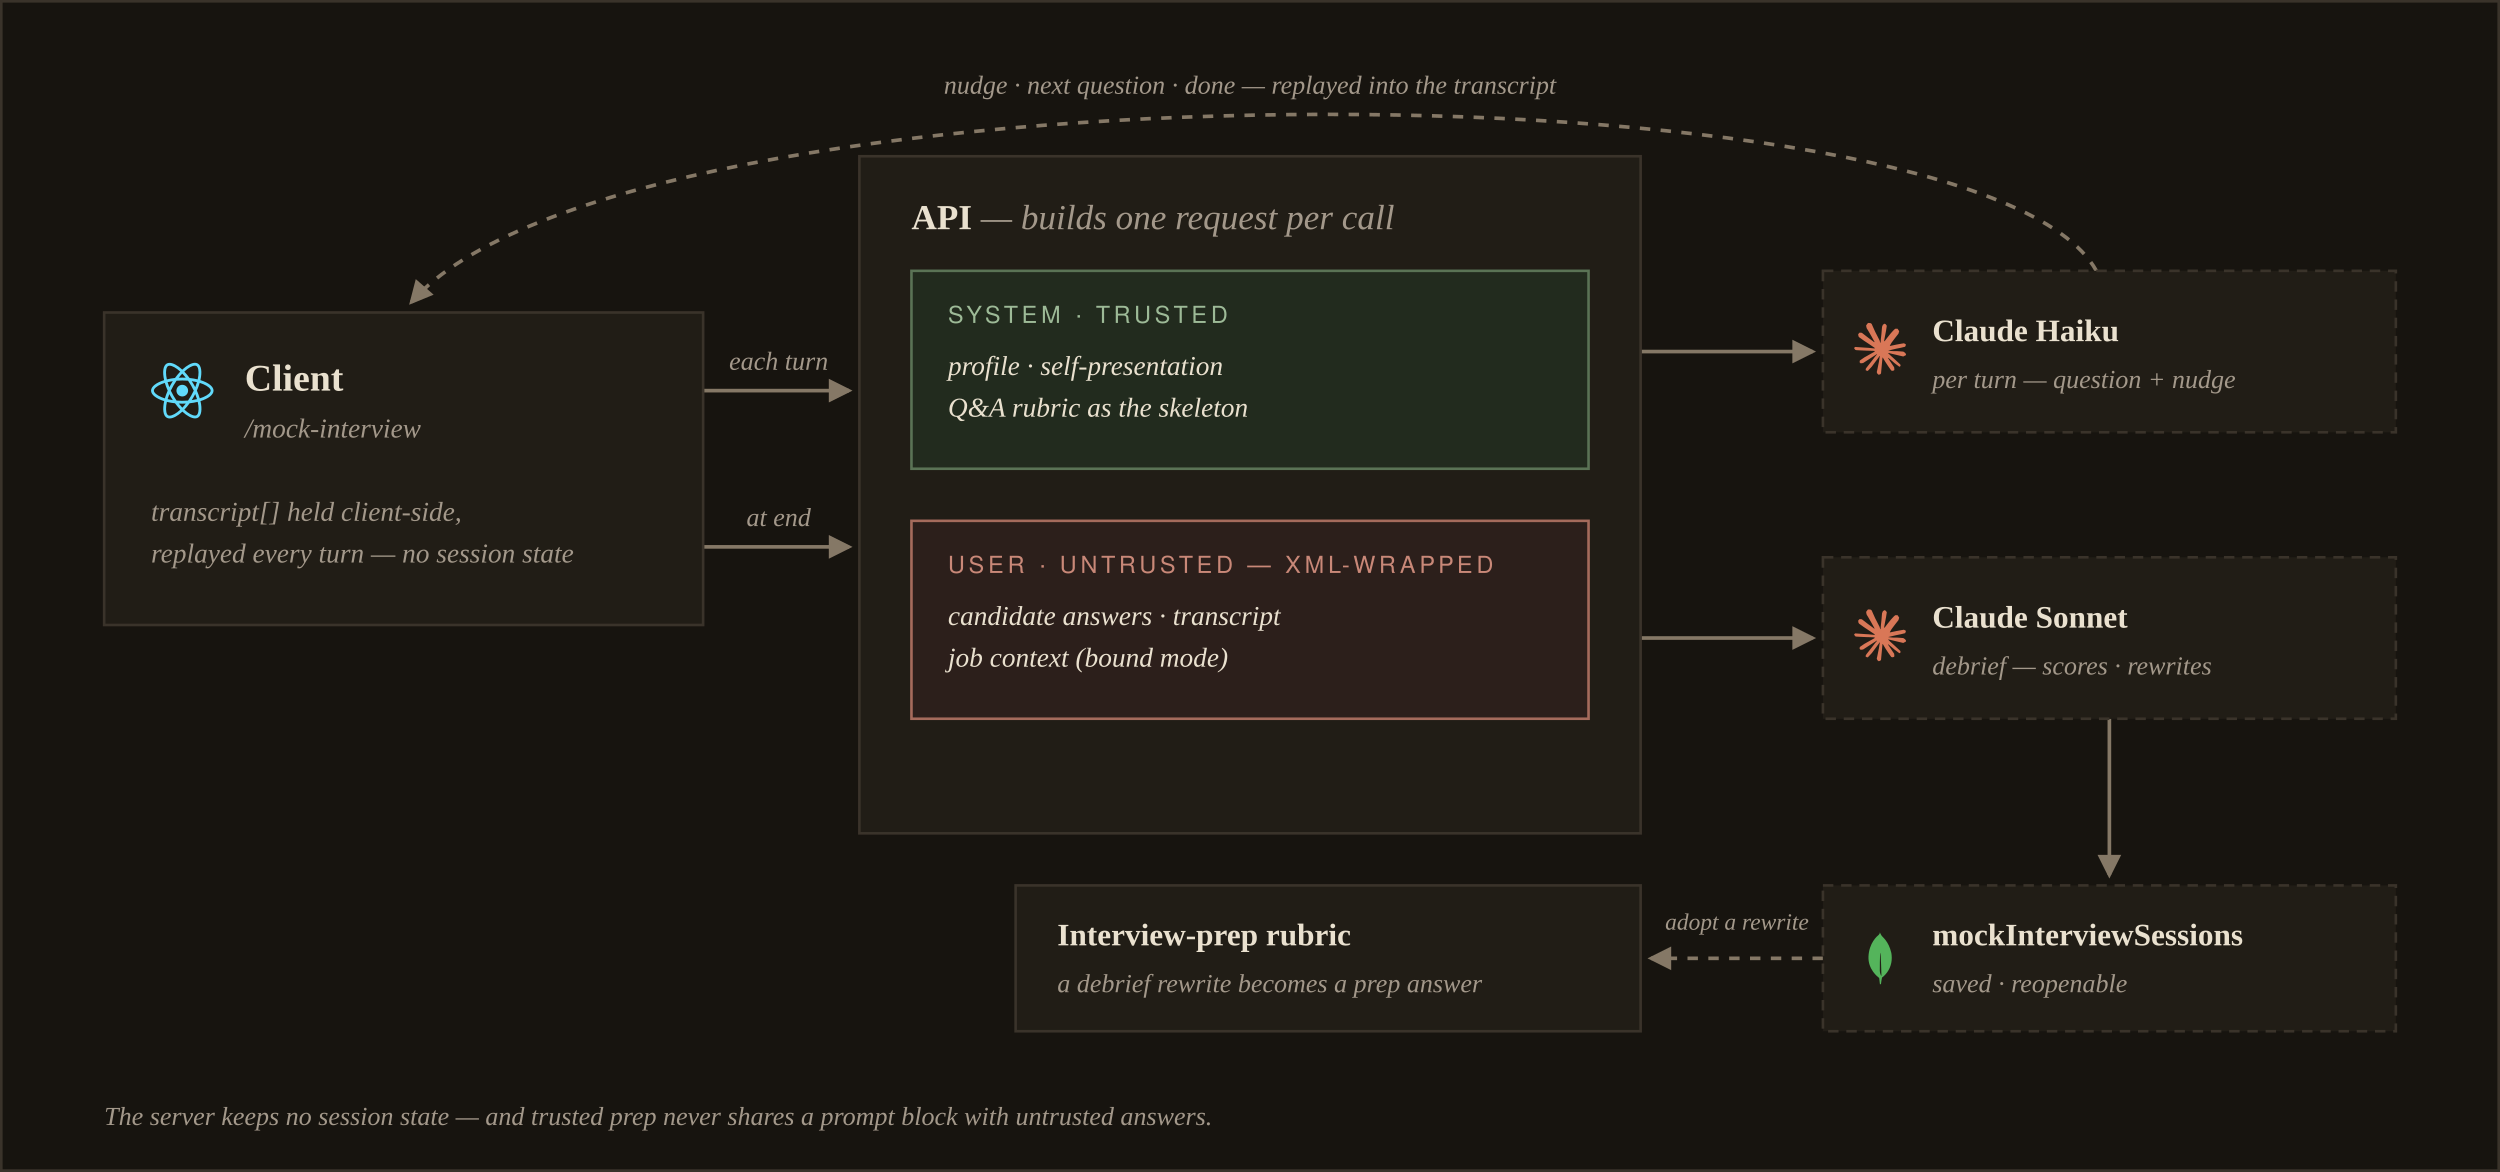
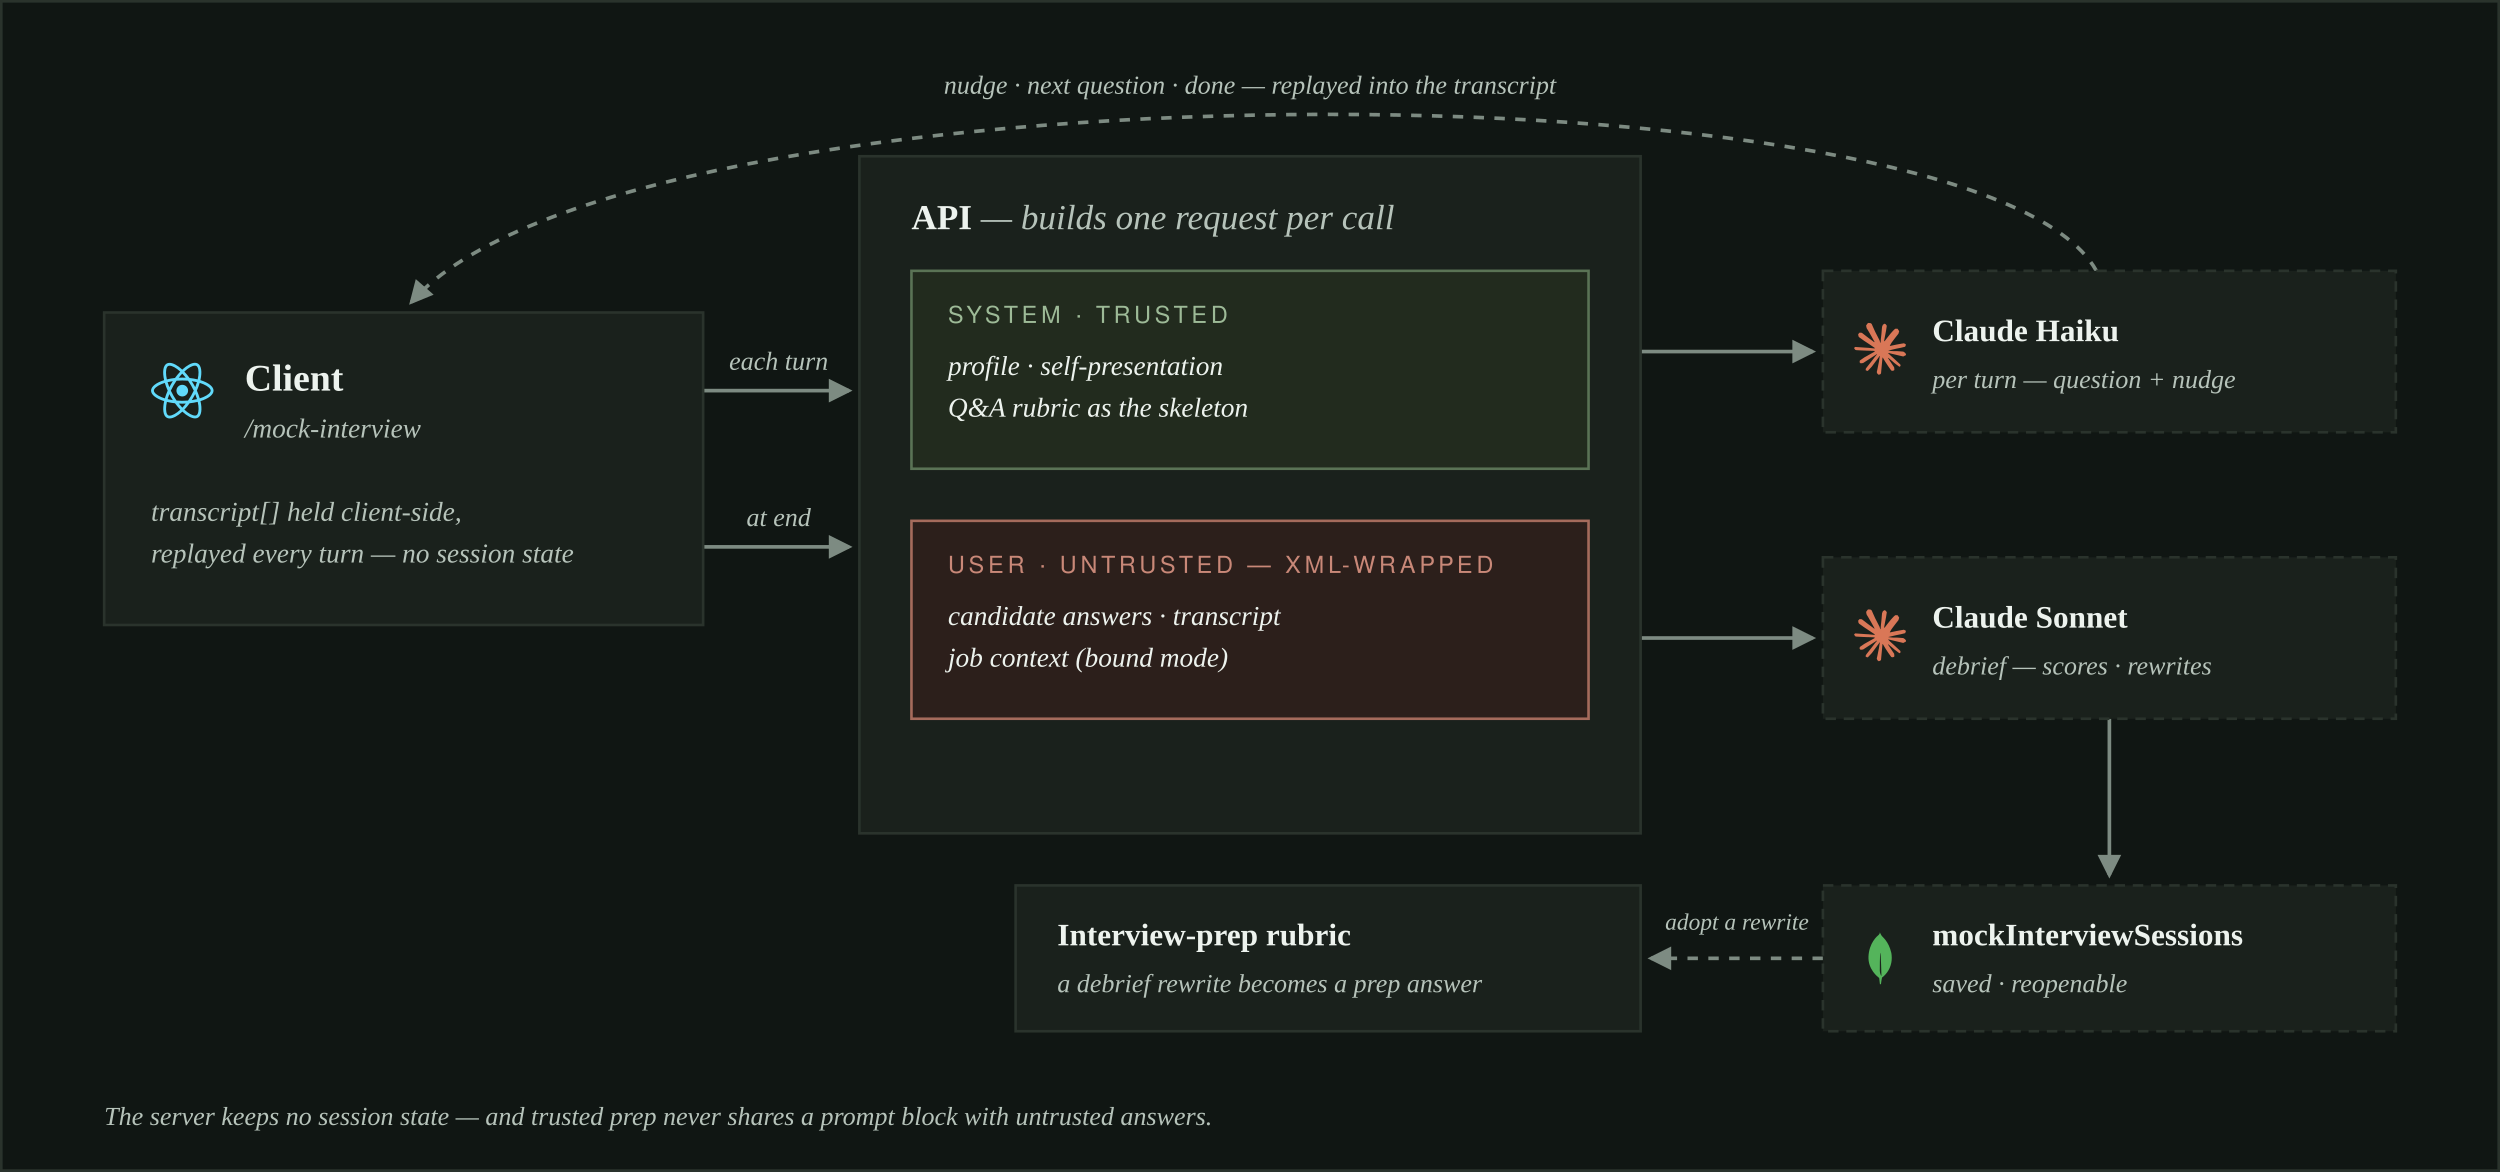
<svg xmlns="http://www.w3.org/2000/svg" viewBox="0 0 960 450" font-family="Georgia, 'Times New Roman', serif">
  <defs>
    <marker id="arr" viewBox="0 0 10 10" refX="8.5" refY="5" markerWidth="6.5" markerHeight="6.5" orient="auto-start-reverse">
-       <path d="M0 0 L10 5 L0 10 z" fill="#857866" />
+       <path d="M0 0 L10 5 L0 10 z" fill="#7d8b82" />
    </marker>
    <path id="icoReact" d="M14.23 12.004a2.236 2.236 0 0 1-2.235 2.236 2.236 2.236 0 0 1-2.236-2.236 2.236 2.236 0 0 1 2.235-2.236 2.236 2.236 0 0 1 2.236 2.236zm2.648-10.69c-1.346 0-3.107.96-4.888 2.622-1.78-1.653-3.542-2.602-4.887-2.602-.41 0-.783.093-1.106.278-1.375.793-1.683 3.264-.973 6.365C1.98 8.917 0 10.42 0 12.004c0 1.59 1.99 3.097 5.043 4.03-.704 3.113-.39 5.588.988 6.38.32.187.69.275 1.102.275 1.345 0 3.107-.96 4.888-2.624 1.78 1.654 3.542 2.603 4.887 2.603.41 0 .783-.09 1.106-.275 1.374-.792 1.683-3.263.973-6.365C22.02 15.096 24 13.59 24 12.004c0-1.59-1.99-3.097-5.043-4.032.704-3.11.39-5.587-.988-6.38-.318-.184-.688-.277-1.092-.278zm-.005 1.09v.006c.225 0 .406.044.558.127.666.382.955 1.835.73 3.704-.054.46-.142.945-.25 1.44-.96-.236-2.006-.417-3.107-.534-.66-.905-1.345-1.727-2.035-2.447 1.592-1.48 3.087-2.292 4.105-2.295zm-9.77.02c1.012 0 2.514.808 4.11 2.28-.686.72-1.37 1.537-2.02 2.442-1.107.117-2.154.298-3.113.538-.112-.49-.195-.964-.254-1.42-.23-1.868.054-3.32.714-3.707.19-.09.4-.127.563-.132zm4.882 3.05c.455.468.91.992 1.36 1.564-.44-.02-.89-.034-1.345-.034-.46 0-.915.01-1.36.034.44-.572.895-1.096 1.345-1.565zM12 8.1c.74 0 1.477.034 2.202.093.406.582.802 1.203 1.183 1.86.372.64.71 1.29 1.018 1.946-.308.655-.646 1.31-1.013 1.95-.38.66-.773 1.288-1.18 1.87-.728.063-1.466.098-2.21.098-.74 0-1.477-.035-2.202-.093-.406-.582-.802-1.204-1.183-1.86-.372-.64-.71-1.29-1.018-1.946.303-.657.646-1.313 1.013-1.954.38-.66.773-1.286 1.18-1.868.728-.064 1.466-.098 2.21-.098zm-3.635.254c-.24.377-.48.763-.704 1.16-.225.39-.435.782-.635 1.174-.265-.656-.49-1.31-.676-1.947.64-.15 1.315-.283 2.015-.386zm7.26 0c.695.103 1.365.23 2.006.387-.18.632-.405 1.282-.66 1.933-.2-.39-.41-.783-.64-1.174-.225-.392-.465-.774-.705-1.146zm3.063.675c.484.15.944.317 1.375.498 1.732.74 2.852 1.708 2.852 2.476-.005.768-1.125 1.74-2.857 2.475-.42.18-.88.342-1.355.493-.28-.958-.646-1.956-1.1-2.98.45-1.017.81-2.01 1.085-2.964zm-13.395.004c.278.96.645 1.957 1.1 2.98-.45 1.017-.812 2.01-1.086 2.964-.484-.15-.944-.318-1.37-.5-1.732-.737-2.852-1.706-2.852-2.474 0-.768 1.12-1.742 2.852-2.476.42-.18.88-.342 1.356-.494zm11.678 4.28c.265.657.49 1.312.676 1.948-.64.157-1.316.29-2.016.39.24-.375.48-.762.705-1.158.225-.39.435-.788.636-1.18zm-9.945.02c.2.392.41.783.64 1.175.23.39.465.772.705 1.143-.695-.102-1.365-.23-2.006-.386.18-.63.406-1.282.66-1.933zM17.92 16.32c.112.493.2.968.254 1.423.23 1.868-.054 3.32-.714 3.708-.147.09-.338.128-.563.128-1.012 0-2.514-.807-4.11-2.28.686-.72 1.37-1.536 2.02-2.44 1.107-.118 2.154-.3 3.113-.54zm-11.83.01c.96.234 2.006.415 3.107.532.66.905 1.345 1.727 2.035 2.446-1.595 1.483-3.092 2.295-4.11 2.295-.22-.005-.406-.05-.553-.132-.666-.38-.955-1.834-.73-3.703.054-.46.142-.944.25-1.438zm4.56.64c.44.02.89.034 1.345.034.46 0 .915-.01 1.36-.034-.44.572-.895 1.095-1.345 1.565-.455-.47-.91-.993-1.36-1.565z" />
    <path id="icoClaude" d="m4.714 15.956 4.717-2.647.079-.231-.079-.128h-.231l-.789-.049-2.696-.073-2.337-.097-2.265-.121-.571-.121-.534-.704.055-.352.48-.322.686.061 1.518.103 2.277.158 1.651.097 2.447.255h.389l.055-.158-.134-.097-.103-.097L6.973 9.836l-2.55-1.688-1.336-.971-.723-.492-.364-.461-.158-1.008.656-.723.88.061.225.061.892.686 1.906 1.475 2.489 1.834.364.303.146-.103.018-.073-.164-.273-1.354-2.447-1.445-2.489-.643-1.032-.17-.619c-.061-.255-.103-.467-.103-.729L6.287.134 6.7 0l.996.134.419.364.619 1.415 1.002 2.228 1.554 3.03.455.898.243.832.091.255h.158v-.146l.128-1.706.237-2.095.231-2.696.079-.759.376-.911.747-.492.583.279.48.686-.067.443-.285 1.852-.559 2.902-.364 1.943h.212l.243-.243.984-1.305 1.651-2.064.729-.82.85-.905.546-.431h1.032l.759 1.129-.34 1.166-1.062 1.348-.88 1.141-1.263 1.7-.789 1.36.073.109.188-.018 2.853-.607 1.542-.279 1.84-.316.832.389.091.395-.328.807-1.967.486-2.307.461-3.436.814-.043.03.049.061 1.548.146.662.036h1.621l3.018.225.789.522.474.638-.079.486-1.214.619-1.639-.389-3.825-.911-1.311-.328h-.182v.109l1.093 1.069 2.003 1.809 2.507 2.331.128.577-.322.455-.34-.049-2.204-1.657-.85-.747-1.925-1.621h-.128v.17l.443.65 2.344 3.521.121 1.081-.17.352-.607.212-.668-.121-1.372-1.925L14.38 17.959l-1.141-1.943-.14.079-.674 7.255-.316.37-.729.279-.607-.461-.322-.747.322-1.475.389-1.925.316-1.53.285-1.9.17-.631-.012-.043-.14.018-1.433 1.967-2.18 2.945-1.724 1.846-.413.164-.716-.37.067-.662.401-.589 2.386-3.036 1.439-1.882.929-1.087-.006-.158h-.055l-6.338 4.116-1.129.146-.486-.455.061-.747.231-.243 1.906-1.311Z" />
    <path id="icoMongo" d="M17.193 9.555c-1.264-5.58-4.252-7.414-4.573-8.115-.28-.394-.53-.954-.735-1.44-.036.495-.055.685-.523 1.184-.723.566-4.438 3.682-4.74 10.02-.282 5.912 4.27 9.435 4.888 9.884l.07.05A73.49 73.49 0 0111.91 24h.481c.114-1.032.284-2.056.51-3.07.417-.296.604-.463.85-.693a11.342 11.342 0 003.639-8.464c.01-.814-.103-1.662-.197-2.218zm-5.336 8.195s0-8.291.275-8.29c.213 0 .49 10.695.49 10.695-.381-.045-.765-1.76-.765-2.405z" />
  </defs>
-   <rect x="0" y="0" width="960" height="450" fill="#17140F" />
-   <rect x="0.5" y="0.5" width="959" height="449" fill="none" stroke="#3A332A" />
-   <g stroke="#857866" fill="none" stroke-width="1.4" marker-end="url(#arr)">
+   <rect x="0" y="0" width="960" height="450" fill="#101613" />
+   <rect x="0.5" y="0.5" width="959" height="449" fill="none" stroke="#2a332c" />
+   <g stroke="#7d8b82" fill="none" stroke-width="1.4" marker-end="url(#arr)">
    <path d="M270,150 H326" />
    <path d="M270,210 H326" />
    <path d="M630,135 H696" />
    <path d="M630,245 H696" />
    <path d="M805,104 C 760,22 240,22 158,116" stroke-dasharray="4 4" />
    <path d="M810,276 V336" />
    <path d="M700,368 H634" stroke-dasharray="4 4" />
  </g>
-   <g font-style="italic" font-size="10" fill="#A3988A" text-anchor="middle">
+   <g font-style="italic" font-size="10" fill="#b6c3ba" text-anchor="middle">
    <text x="299" y="142">each turn</text>
    <text x="299" y="202">at end</text>
    <text x="480" y="36">nudge · next question · done — replayed into the transcript</text>
    <text x="667" y="357" font-size="9">adopt a rewrite</text>
  </g>
-   <rect x="40" y="120" width="230" height="120" fill="#211D16" stroke="#3A332A" />
+   <rect x="40" y="120" width="230" height="120" fill="#1a211c" stroke="#2a332c" />
  <use href="#icoReact" transform="translate(58,138)" fill="#61DAFB" />
-   <text x="94" y="150" font-size="14.5" font-weight="700" fill="#EAE1CF">Client</text>
-   <text x="94" y="168" font-size="10.5" font-style="italic" fill="#A3988A">/mock-interview</text>
-   <text x="58" y="200" font-size="10.5" font-style="italic" fill="#A3988A">transcript[] held client-side,</text>
-   <text x="58" y="216" font-size="10.5" font-style="italic" fill="#A3988A">replayed every turn — no session state</text>
-   <rect x="330" y="60" width="300" height="260" fill="#211D16" stroke="#3A332A" />
-   <text x="350" y="88" font-size="13.5" font-weight="700" fill="#EAE1CF">API <tspan font-weight="400" font-style="italic" fill="#A3988A">— builds one request per call</tspan>
+   <text x="94" y="150" font-size="14.5" font-weight="700" fill="#edf3ee">Client</text>
+   <text x="94" y="168" font-size="10.5" font-style="italic" fill="#b6c3ba">/mock-interview</text>
+   <text x="58" y="200" font-size="10.5" font-style="italic" fill="#b6c3ba">transcript[] held client-side,</text>
+   <text x="58" y="216" font-size="10.5" font-style="italic" fill="#b6c3ba">replayed every turn — no session state</text>
+   <rect x="330" y="60" width="300" height="260" fill="#1a211c" stroke="#2a332c" />
+   <text x="350" y="88" font-size="13.5" font-weight="700" fill="#edf3ee">API <tspan font-weight="400" font-style="italic" fill="#b6c3ba">— builds one request per call</tspan>
  </text>
  <rect x="350" y="104" width="260" height="76" fill="#222B1E" stroke="#5A7355" />
  <text x="364" y="124" font-family="Helvetica, Arial, sans-serif" font-size="9" letter-spacing="1.5" fill="#9DBA97">SYSTEM · TRUSTED</text>
-   <text x="364" y="144" font-size="10.5" font-style="italic" fill="#EAE1CF">profile · self-presentation</text>
-   <text x="364" y="160" font-size="10.5" font-style="italic" fill="#EAE1CF">Q&amp;A rubric as the skeleton</text>
+   <text x="364" y="144" font-size="10.5" font-style="italic" fill="#edf3ee">profile · self-presentation</text>
+   <text x="364" y="160" font-size="10.5" font-style="italic" fill="#edf3ee">Q&amp;A rubric as the skeleton</text>
  <rect x="350" y="200" width="260" height="76" fill="#2C1F1B" stroke="#A56B5C" />
  <text x="364" y="220" font-family="Helvetica, Arial, sans-serif" font-size="9" letter-spacing="1.5" fill="#C98878">USER · UNTRUSTED — XML-WRAPPED</text>
-   <text x="364" y="240" font-size="10.5" font-style="italic" fill="#EAE1CF">candidate answers · transcript</text>
-   <text x="364" y="256" font-size="10.5" font-style="italic" fill="#EAE1CF">job context (bound mode)</text>
-   <rect x="700" y="104" width="220" height="62" fill="#211D16" stroke="#3A332A" stroke-dasharray="4 3" />
+   <text x="364" y="240" font-size="10.5" font-style="italic" fill="#edf3ee">candidate answers · transcript</text>
+   <text x="364" y="256" font-size="10.5" font-style="italic" fill="#edf3ee">job context (bound mode)</text>
+   <rect x="700" y="104" width="220" height="62" fill="#1a211c" stroke="#2a332c" stroke-dasharray="4 3" />
  <use href="#icoClaude" transform="translate(712,124) scale(0.83)" fill="#D97757" />
-   <text x="742" y="131" font-size="12" font-weight="600" fill="#EAE1CF">Claude Haiku</text>
-   <text x="742" y="149" font-size="10" font-style="italic" fill="#A3988A">per turn — question + nudge</text>
-   <rect x="700" y="214" width="220" height="62" fill="#211D16" stroke="#3A332A" stroke-dasharray="4 3" />
+   <text x="742" y="131" font-size="12" font-weight="600" fill="#edf3ee">Claude Haiku</text>
+   <text x="742" y="149" font-size="10" font-style="italic" fill="#b6c3ba">per turn — question + nudge</text>
+   <rect x="700" y="214" width="220" height="62" fill="#1a211c" stroke="#2a332c" stroke-dasharray="4 3" />
  <use href="#icoClaude" transform="translate(712,234) scale(0.83)" fill="#D97757" />
-   <text x="742" y="241" font-size="12" font-weight="600" fill="#EAE1CF">Claude Sonnet</text>
-   <text x="742" y="259" font-size="10" font-style="italic" fill="#A3988A">debrief — scores · rewrites</text>
-   <rect x="700" y="340" width="220" height="56" fill="#211D16" stroke="#3A332A" stroke-dasharray="4 3" />
+   <text x="742" y="241" font-size="12" font-weight="600" fill="#edf3ee">Claude Sonnet</text>
+   <text x="742" y="259" font-size="10" font-style="italic" fill="#b6c3ba">debrief — scores · rewrites</text>
+   <rect x="700" y="340" width="220" height="56" fill="#1a211c" stroke="#2a332c" stroke-dasharray="4 3" />
  <use href="#icoMongo" transform="translate(712,358) scale(0.83)" fill="#54B45B" />
-   <text x="742" y="363" font-size="12" font-weight="600" fill="#EAE1CF">mockInterviewSessions</text>
-   <text x="742" y="381" font-size="10" font-style="italic" fill="#A3988A">saved · reopenable</text>
-   <rect x="390" y="340" width="240" height="56" fill="#211D16" stroke="#3A332A" />
-   <text x="406" y="363" font-size="12" font-weight="600" fill="#EAE1CF">Interview-prep rubric</text>
-   <text x="406" y="381" font-size="10" font-style="italic" fill="#A3988A">a debrief rewrite becomes a prep answer</text>
-   <text x="40" y="432" font-size="10" font-style="italic" fill="#A3988A">The server keeps no session state — and trusted prep never shares a prompt block with untrusted answers.</text>
+   <text x="742" y="363" font-size="12" font-weight="600" fill="#edf3ee">mockInterviewSessions</text>
+   <text x="742" y="381" font-size="10" font-style="italic" fill="#b6c3ba">saved · reopenable</text>
+   <rect x="390" y="340" width="240" height="56" fill="#1a211c" stroke="#2a332c" />
+   <text x="406" y="363" font-size="12" font-weight="600" fill="#edf3ee">Interview-prep rubric</text>
+   <text x="406" y="381" font-size="10" font-style="italic" fill="#b6c3ba">a debrief rewrite becomes a prep answer</text>
+   <text x="40" y="432" font-size="10" font-style="italic" fill="#b6c3ba">The server keeps no session state — and trusted prep never shares a prompt block with untrusted answers.</text>
</svg>
